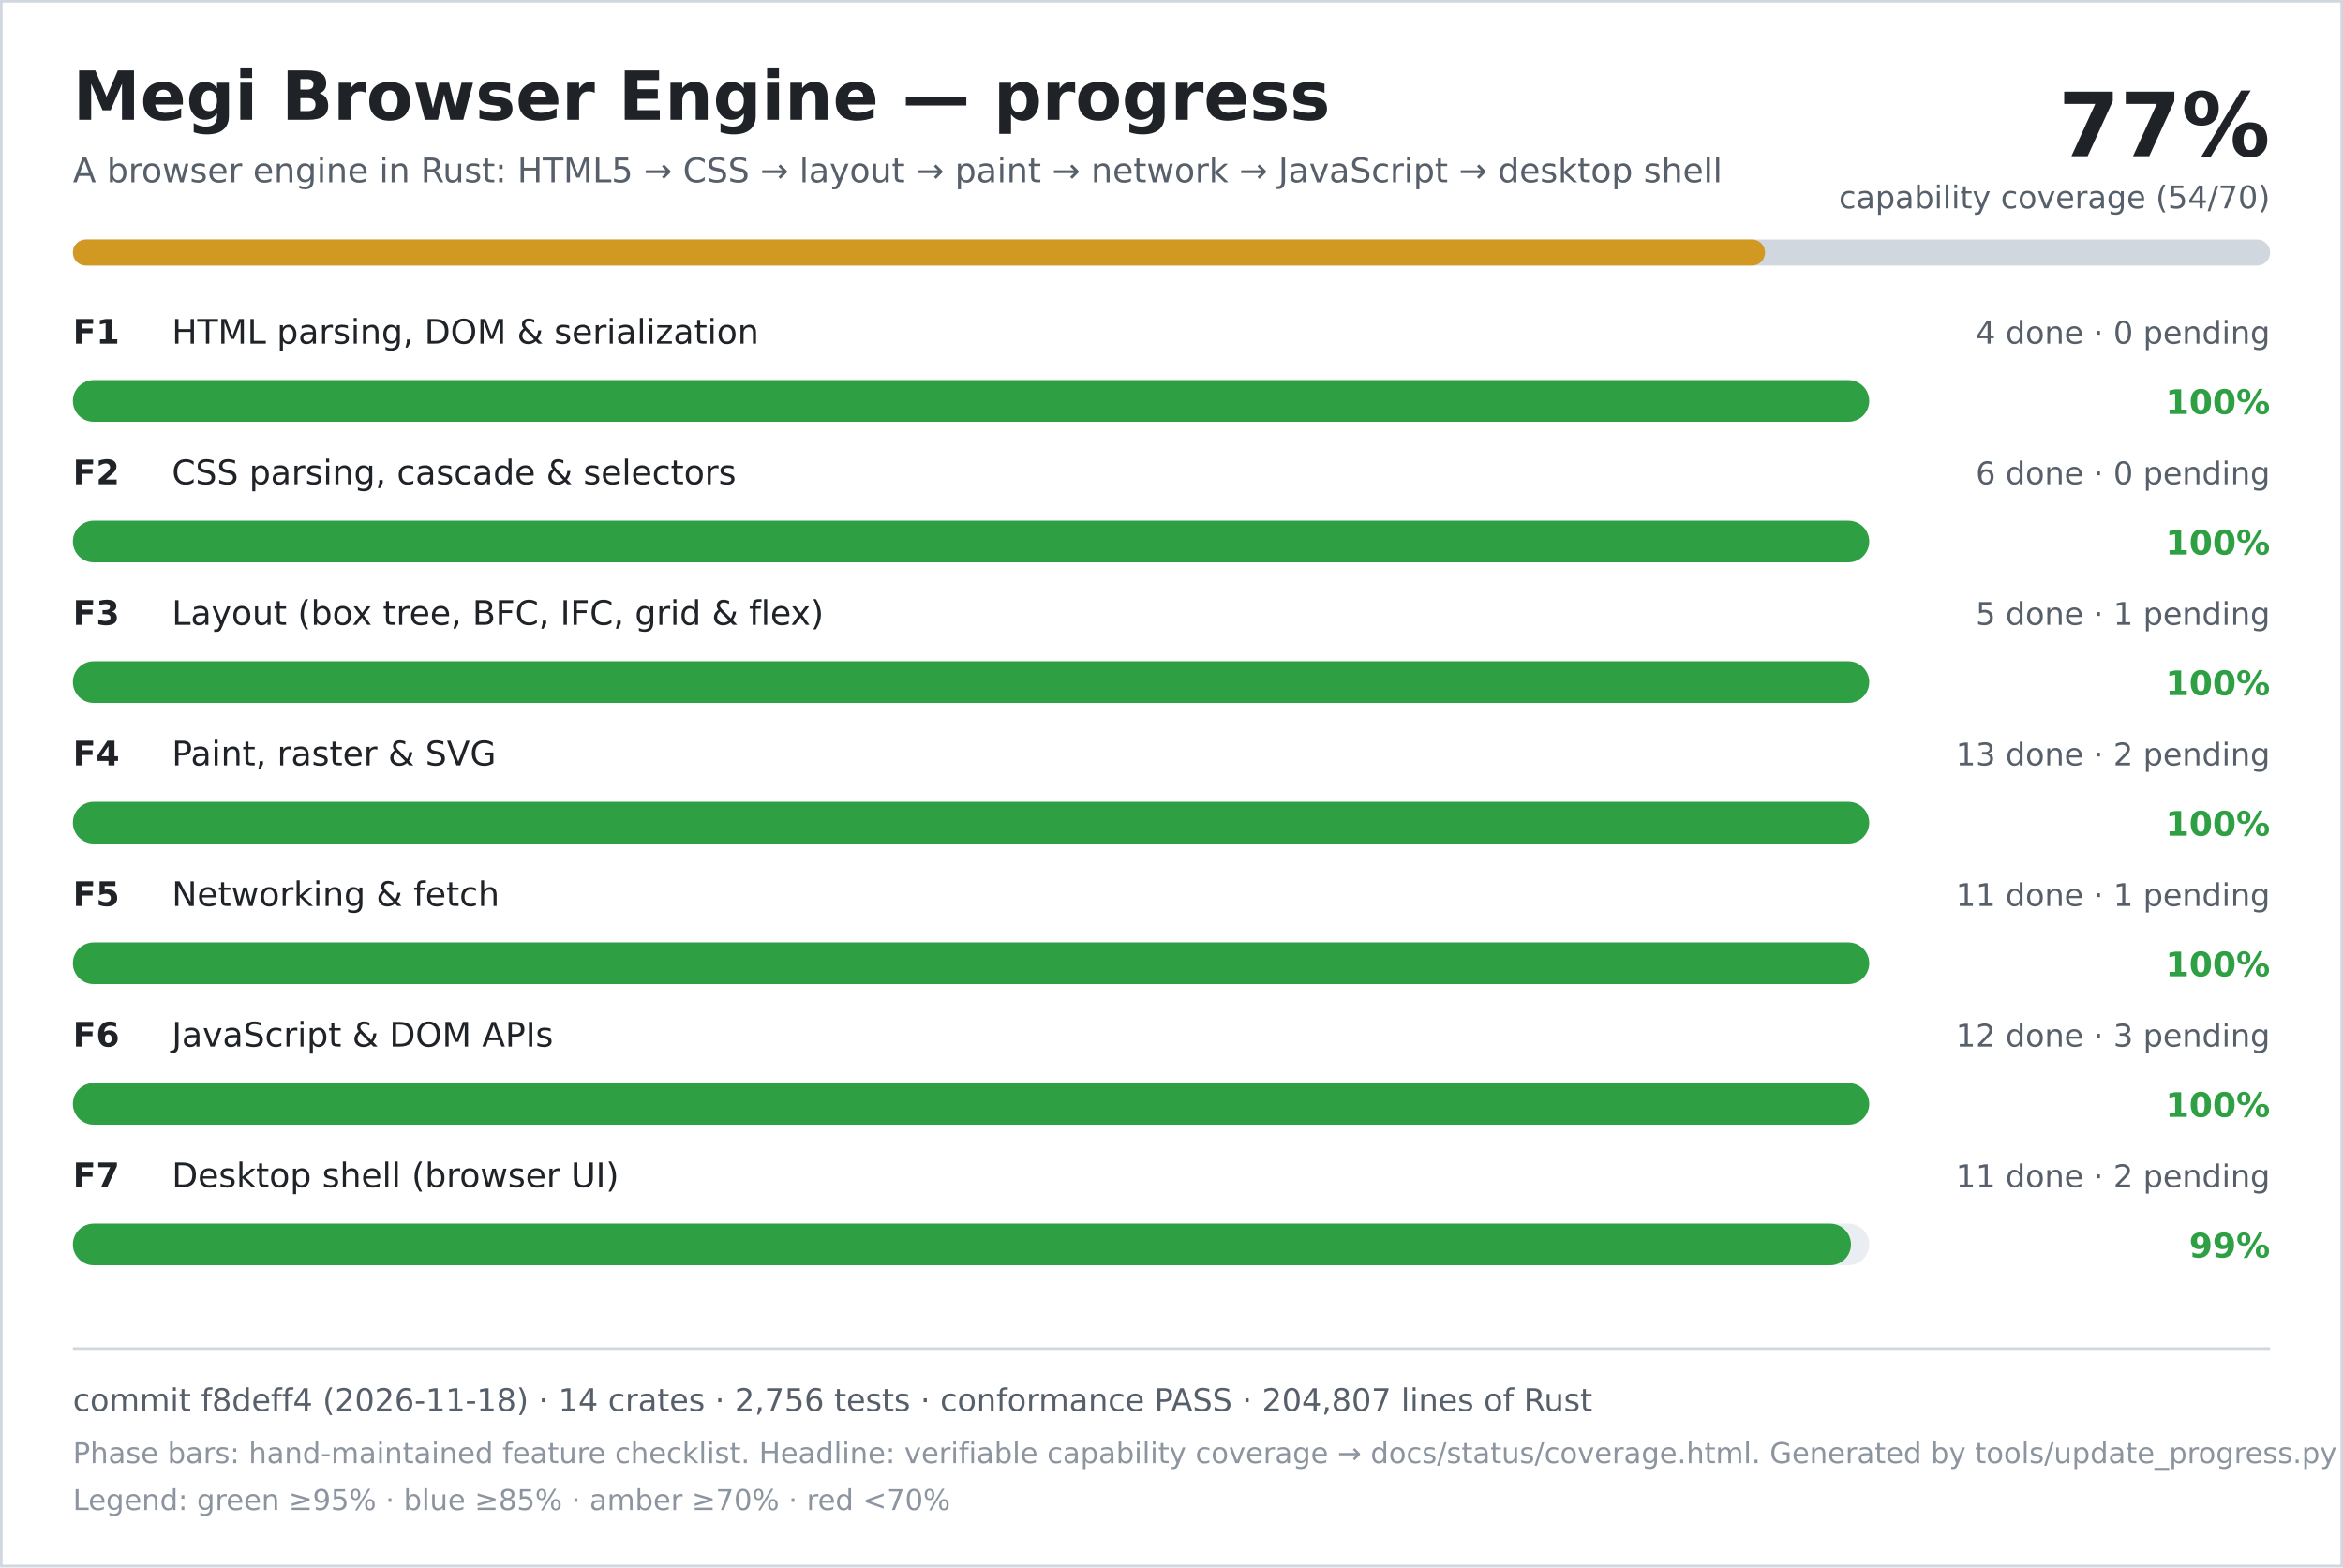
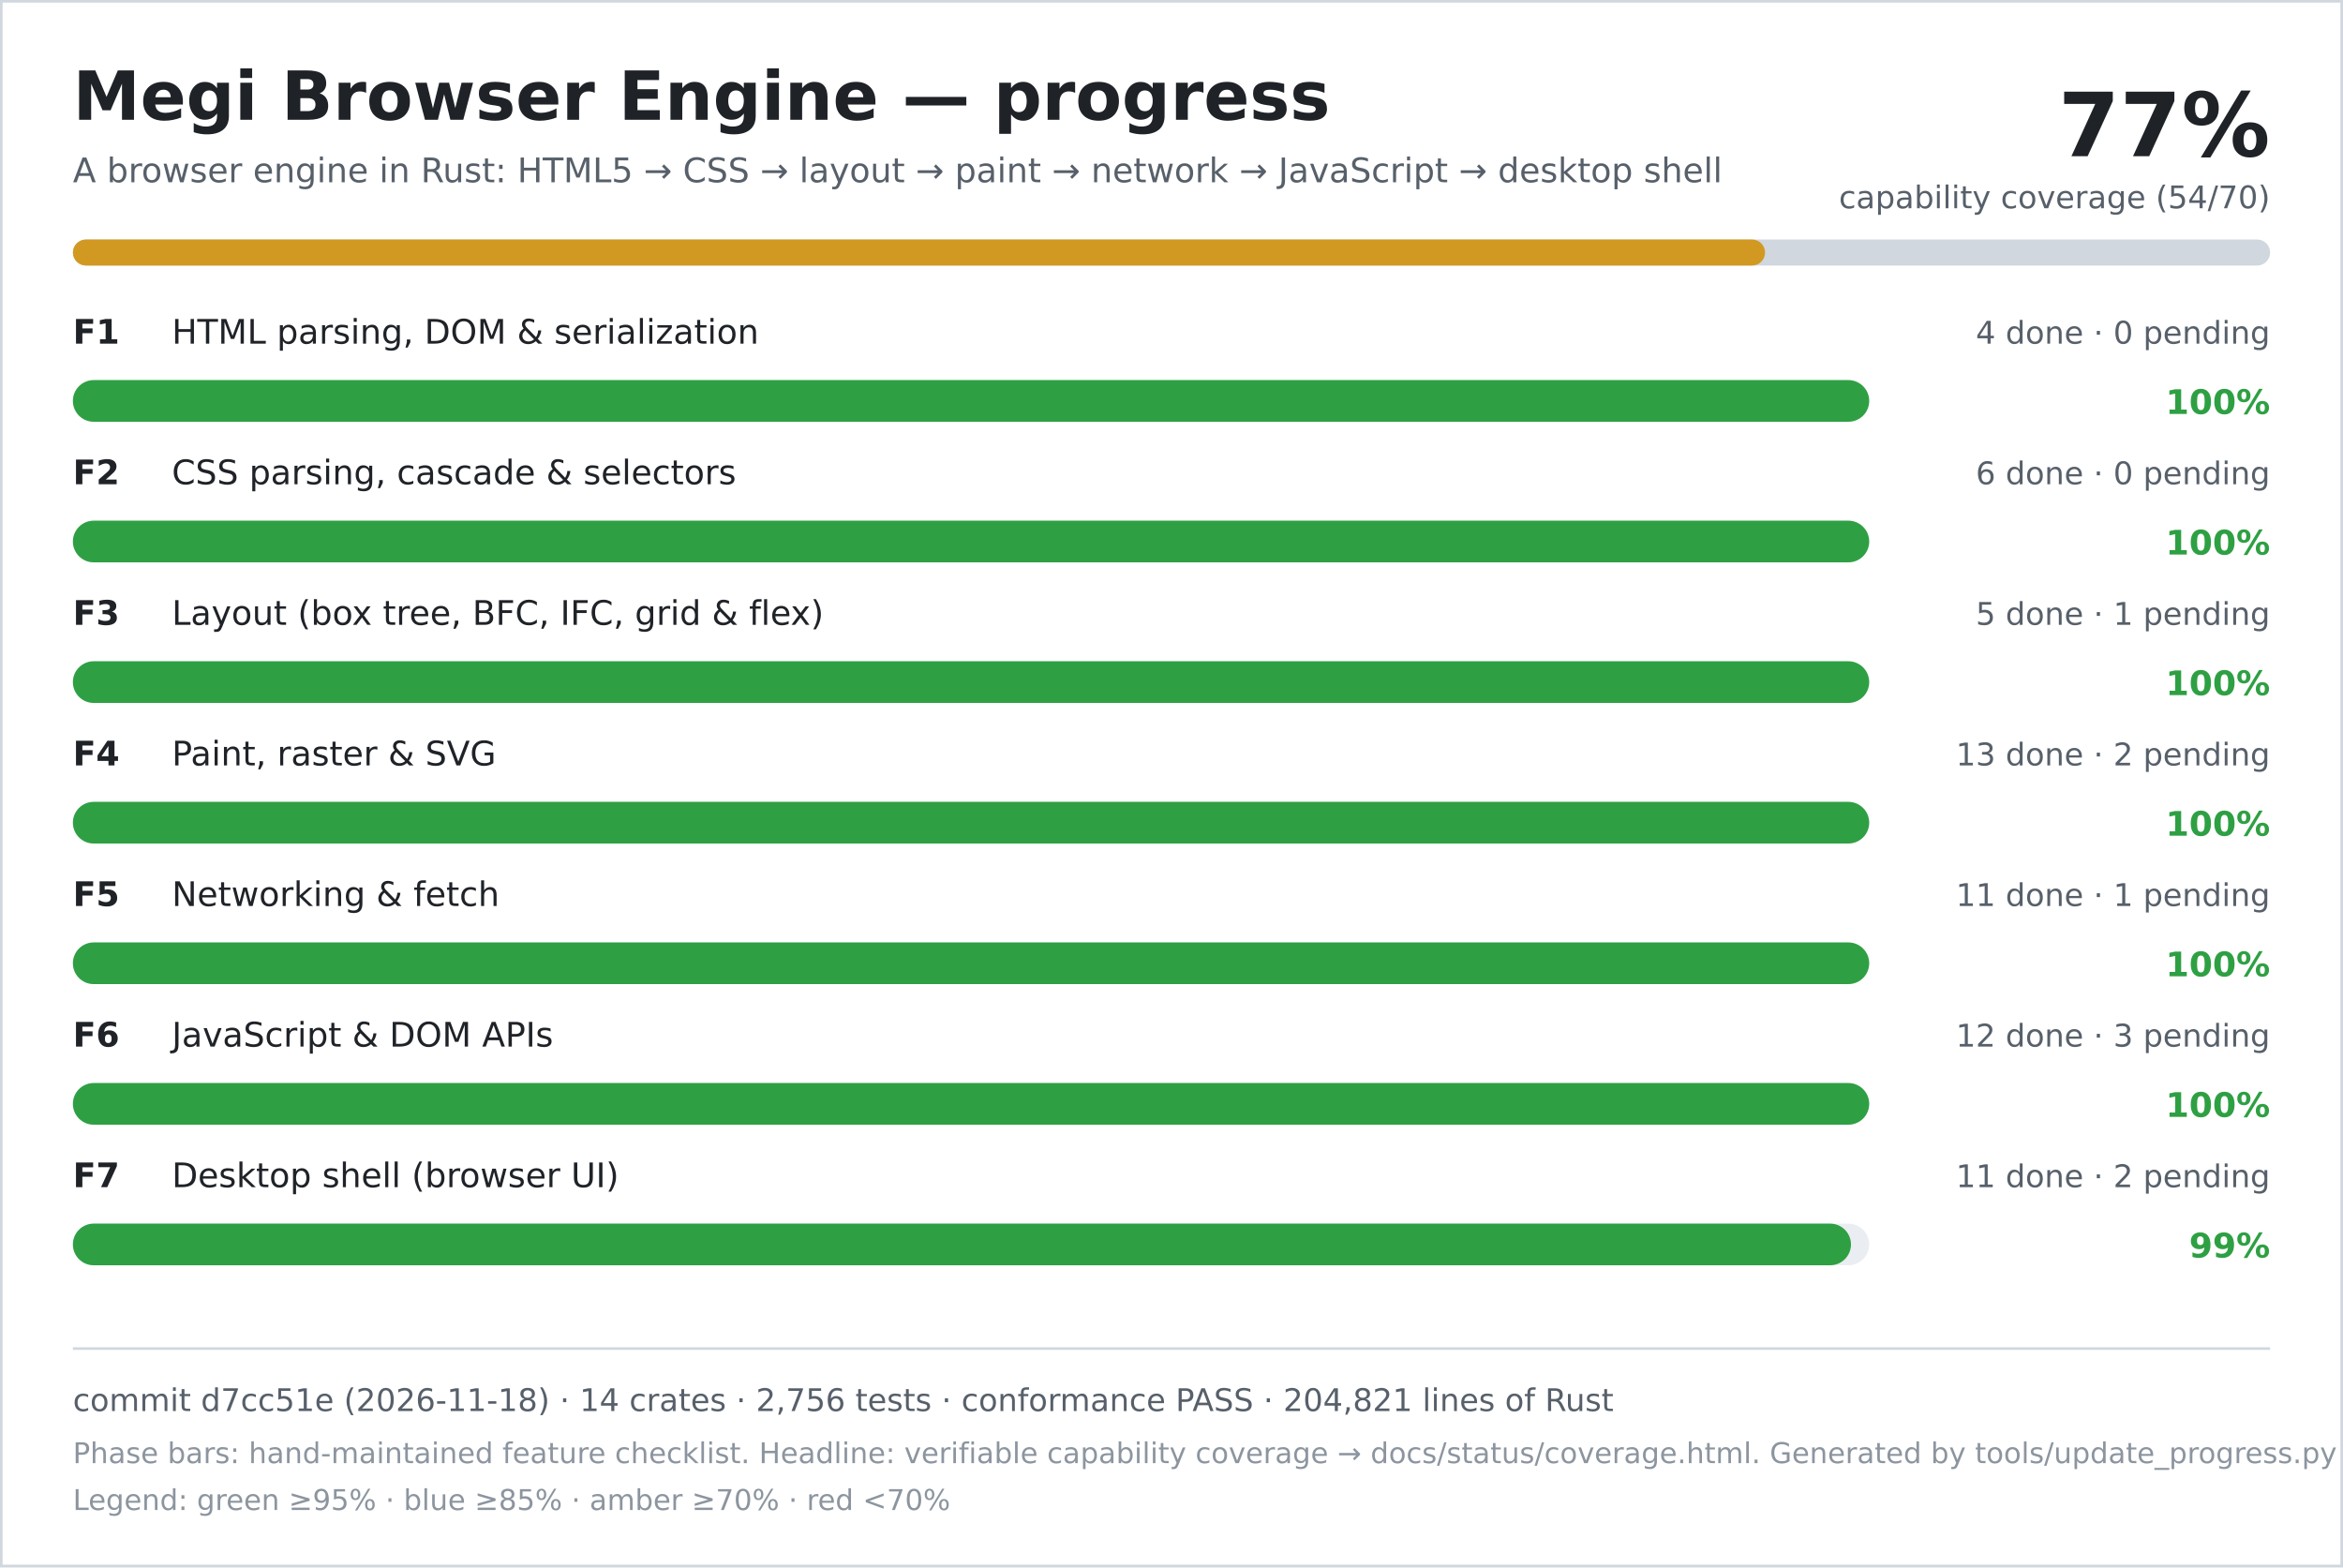
<svg xmlns="http://www.w3.org/2000/svg" width="900" height="602" viewBox="0 0 900 602" role="img" aria-labelledby="title desc">
  <rect width="900" height="602" fill="#ffffff" />
  <rect x="0.5" y="0.5" width="899" height="601" fill="none" stroke="#d0d7de" />
  <text x="28" y="46" font-family="DejaVu Sans, Verdana, sans-serif" font-size="26" font-weight="700" fill="#1f2328">Megi Browser Engine — progress</text>
  <text x="28" y="70" font-family="DejaVu Sans, Verdana, sans-serif" font-size="13" fill="#57606a">A browser engine in Rust: HTML5 → CSS → layout → paint → network → JavaScript → desktop shell</text>
  <text x="872" y="60" text-anchor="end" font-family="DejaVu Sans, Verdana, sans-serif" font-size="34" font-weight="700" fill="#1f2328">77%</text>
  <text x="872" y="80" text-anchor="end" font-family="DejaVu Sans, Verdana, sans-serif" font-size="12" fill="#57606a">capability coverage (54/70)</text>
  <rect x="28" y="92" width="844" height="10" rx="5" fill="#d0d7de" />
  <rect x="28" y="92" width="650" height="10" rx="5" fill="#d29922" />
  <text x="28" y="132" font-family="DejaVu Sans, Verdana, sans-serif" font-size="13" font-weight="700" fill="#1f2328">F1</text>
  <text x="66" y="132" font-family="DejaVu Sans, Verdana, sans-serif" font-size="13" fill="#1f2328">HTML parsing, DOM &amp; serialization</text>
  <text x="872" y="132" text-anchor="end" font-family="DejaVu Sans, Verdana, sans-serif" font-size="12" fill="#57606a">4 done · 0 pending</text>
  <rect x="28" y="146" width="690" height="16" rx="8" fill="#eaeef2" />
  <rect x="28" y="146" width="690" height="16" rx="8" fill="#2ea043" />
  <text x="872" y="159" text-anchor="end" font-family="DejaVu Sans, Verdana, sans-serif" font-size="13" font-weight="700" fill="#2ea043">100%</text>
  <text x="28" y="186" font-family="DejaVu Sans, Verdana, sans-serif" font-size="13" font-weight="700" fill="#1f2328">F2</text>
  <text x="66" y="186" font-family="DejaVu Sans, Verdana, sans-serif" font-size="13" fill="#1f2328">CSS parsing, cascade &amp; selectors</text>
  <text x="872" y="186" text-anchor="end" font-family="DejaVu Sans, Verdana, sans-serif" font-size="12" fill="#57606a">6 done · 0 pending</text>
  <rect x="28" y="200" width="690" height="16" rx="8" fill="#eaeef2" />
  <rect x="28" y="200" width="690" height="16" rx="8" fill="#2ea043" />
  <text x="872" y="213" text-anchor="end" font-family="DejaVu Sans, Verdana, sans-serif" font-size="13" font-weight="700" fill="#2ea043">100%</text>
  <text x="28" y="240" font-family="DejaVu Sans, Verdana, sans-serif" font-size="13" font-weight="700" fill="#1f2328">F3</text>
  <text x="66" y="240" font-family="DejaVu Sans, Verdana, sans-serif" font-size="13" fill="#1f2328">Layout (box tree, BFC, IFC, grid &amp; flex)</text>
  <text x="872" y="240" text-anchor="end" font-family="DejaVu Sans, Verdana, sans-serif" font-size="12" fill="#57606a">5 done · 1 pending</text>
  <rect x="28" y="254" width="690" height="16" rx="8" fill="#eaeef2" />
  <rect x="28" y="254" width="690" height="16" rx="8" fill="#2ea043" />
  <text x="872" y="267" text-anchor="end" font-family="DejaVu Sans, Verdana, sans-serif" font-size="13" font-weight="700" fill="#2ea043">100%</text>
  <text x="28" y="294" font-family="DejaVu Sans, Verdana, sans-serif" font-size="13" font-weight="700" fill="#1f2328">F4</text>
  <text x="66" y="294" font-family="DejaVu Sans, Verdana, sans-serif" font-size="13" fill="#1f2328">Paint, raster &amp; SVG</text>
  <text x="872" y="294" text-anchor="end" font-family="DejaVu Sans, Verdana, sans-serif" font-size="12" fill="#57606a">13 done · 2 pending</text>
  <rect x="28" y="308" width="690" height="16" rx="8" fill="#eaeef2" />
  <rect x="28" y="308" width="690" height="16" rx="8" fill="#2ea043" />
  <text x="872" y="321" text-anchor="end" font-family="DejaVu Sans, Verdana, sans-serif" font-size="13" font-weight="700" fill="#2ea043">100%</text>
  <text x="28" y="348" font-family="DejaVu Sans, Verdana, sans-serif" font-size="13" font-weight="700" fill="#1f2328">F5</text>
  <text x="66" y="348" font-family="DejaVu Sans, Verdana, sans-serif" font-size="13" fill="#1f2328">Networking &amp; fetch</text>
  <text x="872" y="348" text-anchor="end" font-family="DejaVu Sans, Verdana, sans-serif" font-size="12" fill="#57606a">11 done · 1 pending</text>
  <rect x="28" y="362" width="690" height="16" rx="8" fill="#eaeef2" />
  <rect x="28" y="362" width="690" height="16" rx="8" fill="#2ea043" />
  <text x="872" y="375" text-anchor="end" font-family="DejaVu Sans, Verdana, sans-serif" font-size="13" font-weight="700" fill="#2ea043">100%</text>
  <text x="28" y="402" font-family="DejaVu Sans, Verdana, sans-serif" font-size="13" font-weight="700" fill="#1f2328">F6</text>
  <text x="66" y="402" font-family="DejaVu Sans, Verdana, sans-serif" font-size="13" fill="#1f2328">JavaScript &amp; DOM APIs</text>
  <text x="872" y="402" text-anchor="end" font-family="DejaVu Sans, Verdana, sans-serif" font-size="12" fill="#57606a">12 done · 3 pending</text>
  <rect x="28" y="416" width="690" height="16" rx="8" fill="#eaeef2" />
  <rect x="28" y="416" width="690" height="16" rx="8" fill="#2ea043" />
  <text x="872" y="429" text-anchor="end" font-family="DejaVu Sans, Verdana, sans-serif" font-size="13" font-weight="700" fill="#2ea043">100%</text>
  <text x="28" y="456" font-family="DejaVu Sans, Verdana, sans-serif" font-size="13" font-weight="700" fill="#1f2328">F7</text>
  <text x="66" y="456" font-family="DejaVu Sans, Verdana, sans-serif" font-size="13" fill="#1f2328">Desktop shell (browser UI)</text>
  <text x="872" y="456" text-anchor="end" font-family="DejaVu Sans, Verdana, sans-serif" font-size="12" fill="#57606a">11 done · 2 pending</text>
  <rect x="28" y="470" width="690" height="16" rx="8" fill="#eaeef2" />
  <rect x="28" y="470" width="683" height="16" rx="8" fill="#2ea043" />
  <text x="872" y="483" text-anchor="end" font-family="DejaVu Sans, Verdana, sans-serif" font-size="13" font-weight="700" fill="#2ea043">99%</text>
  <line x1="28" y1="518" x2="872" y2="518" stroke="#d0d7de" />
-   <text x="28" y="542" font-family="DejaVu Sans, Verdana, sans-serif" font-size="12" fill="#57606a">commit f8deff4 (2026-11-18) · 14 crates · 2,756 tests · conformance PASS · 204,807 lines of Rust</text>
+   <text x="28" y="542" font-family="DejaVu Sans, Verdana, sans-serif" font-size="12" fill="#57606a">commit d7cc51e (2026-11-18) · 14 crates · 2,756 tests · conformance PASS · 204,821 lines of Rust</text>
  <text x="28" y="562" font-family="DejaVu Sans, Verdana, sans-serif" font-size="11" fill="#8c959f">Phase bars: hand-maintained feature checklist. Headline: verifiable capability coverage → docs/status/coverage.html. Generated by tools/update_progress.py — do not edit.</text>
  <text x="28" y="580" font-family="DejaVu Sans, Verdana, sans-serif" font-size="11" fill="#8c959f">Legend: green ≥95% · blue ≥85% · amber ≥70% · red &lt;70%</text>
</svg>
